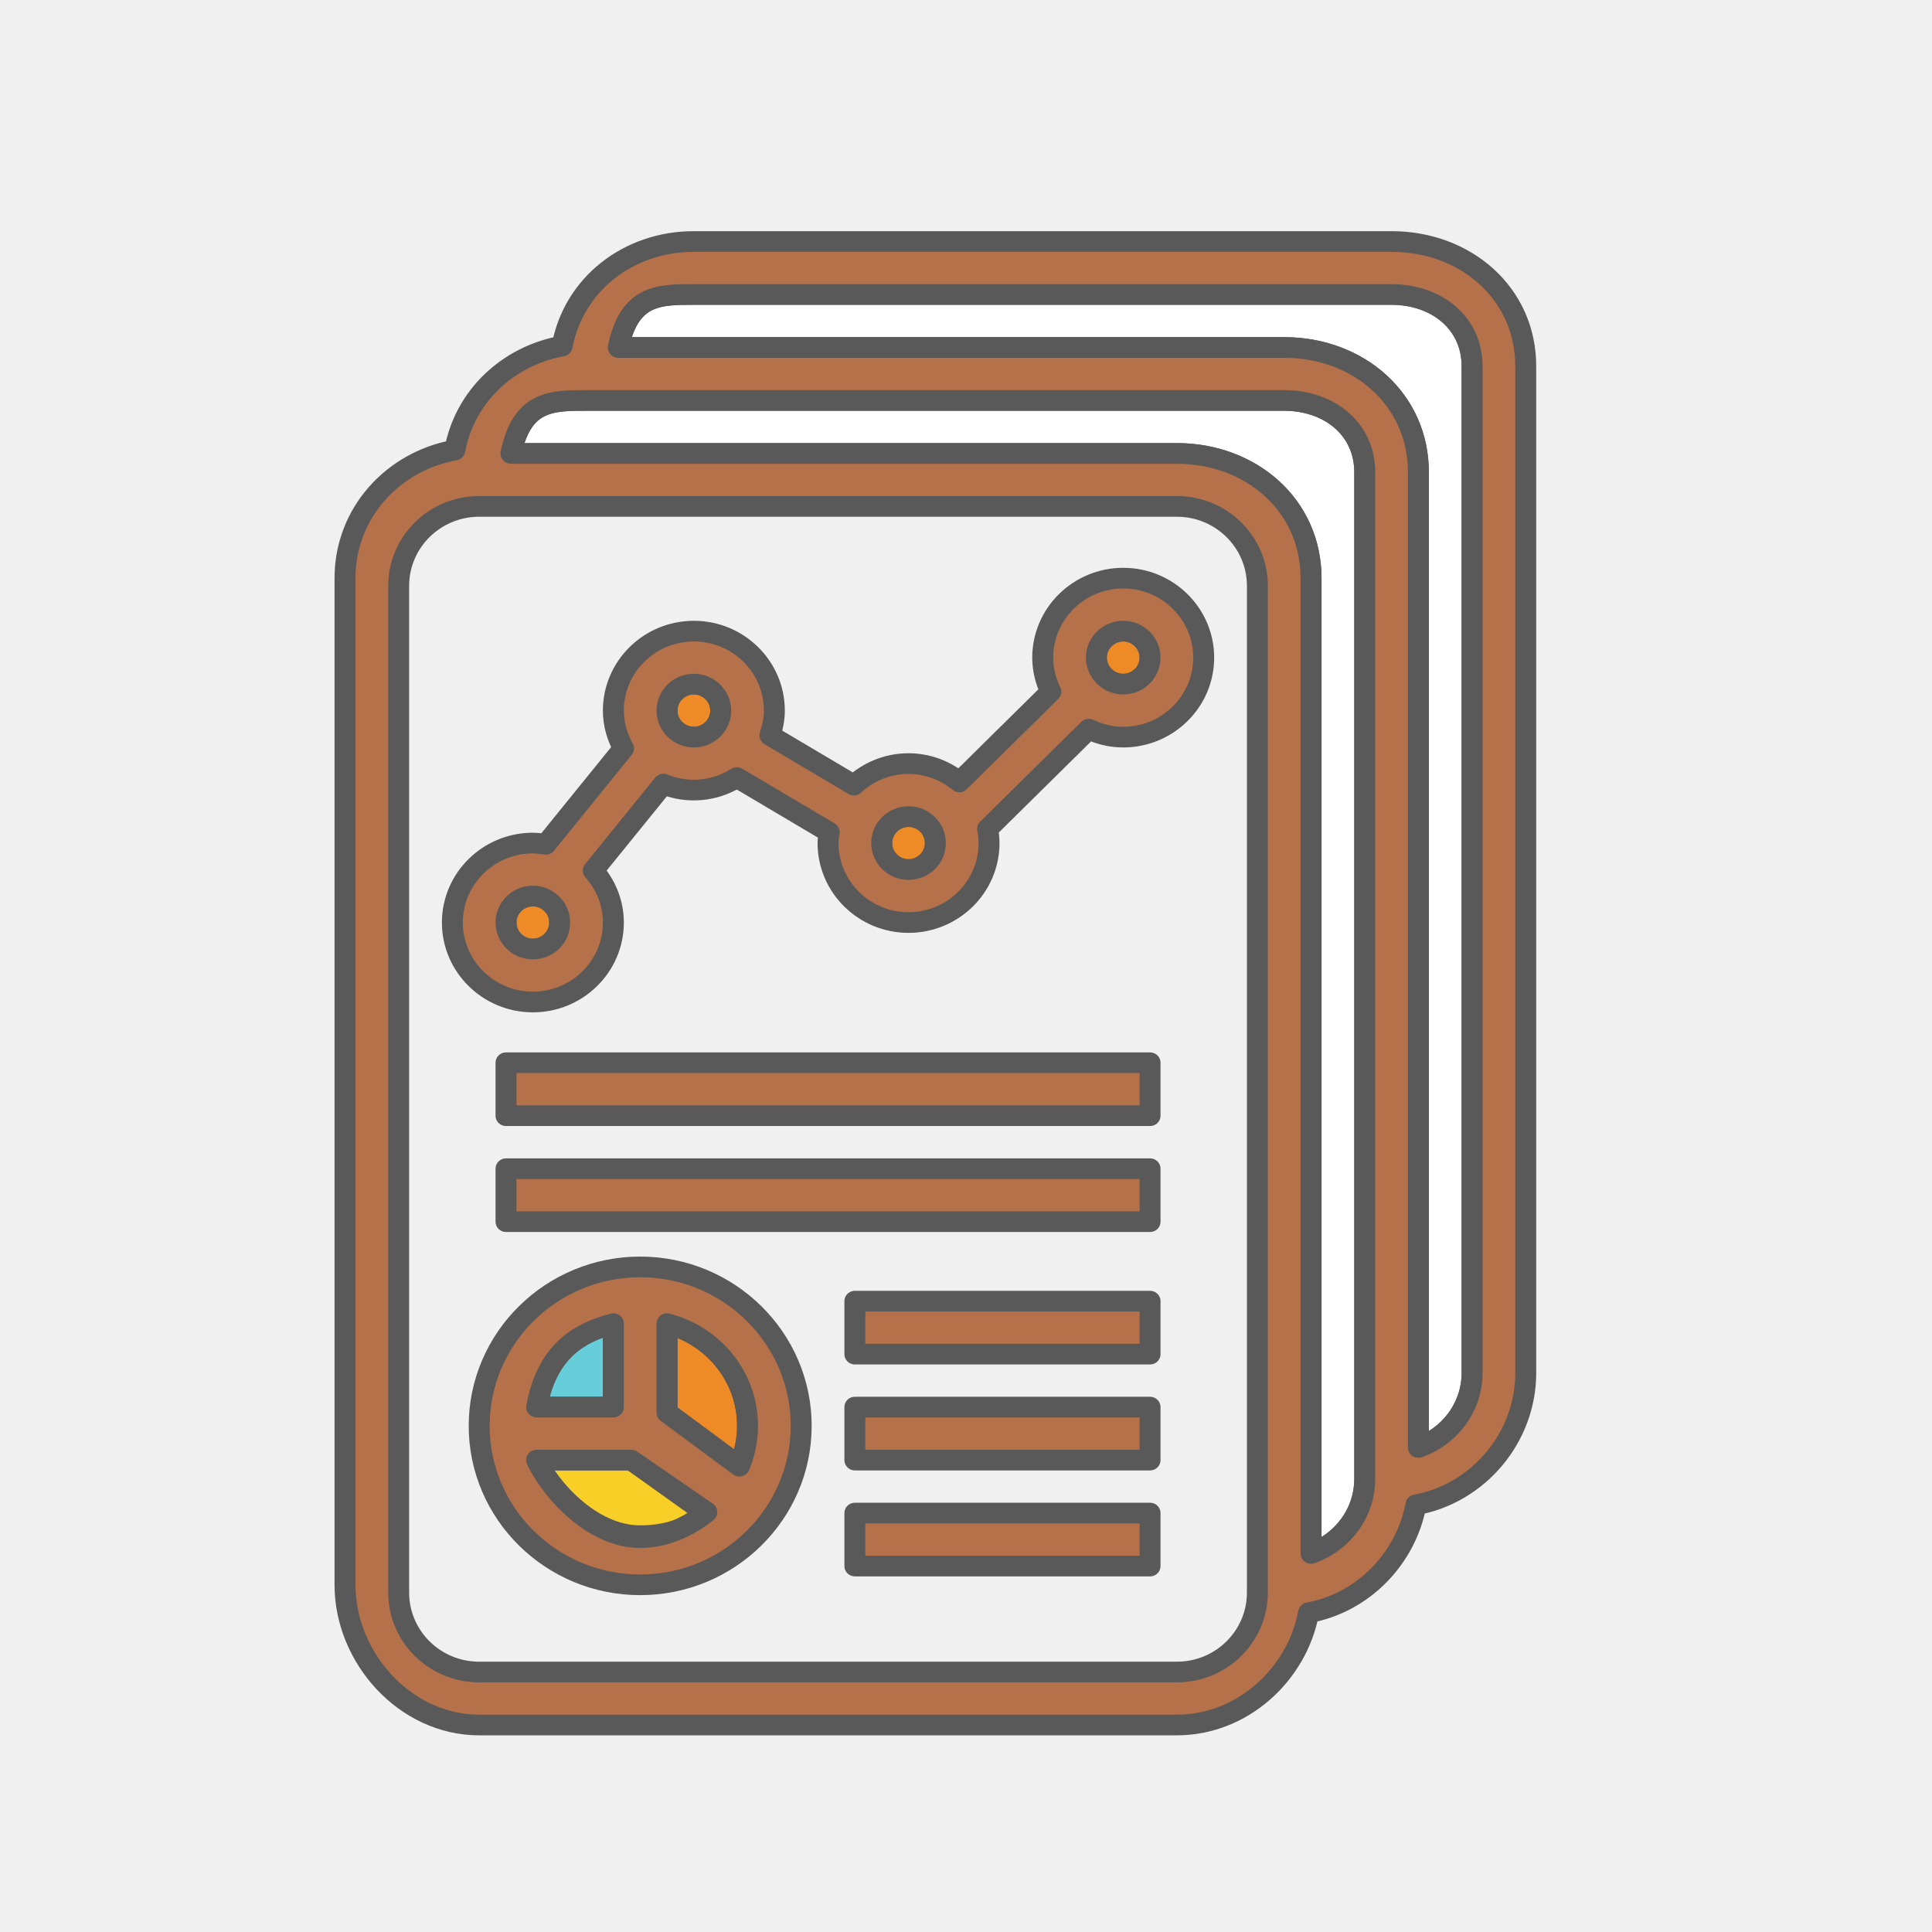
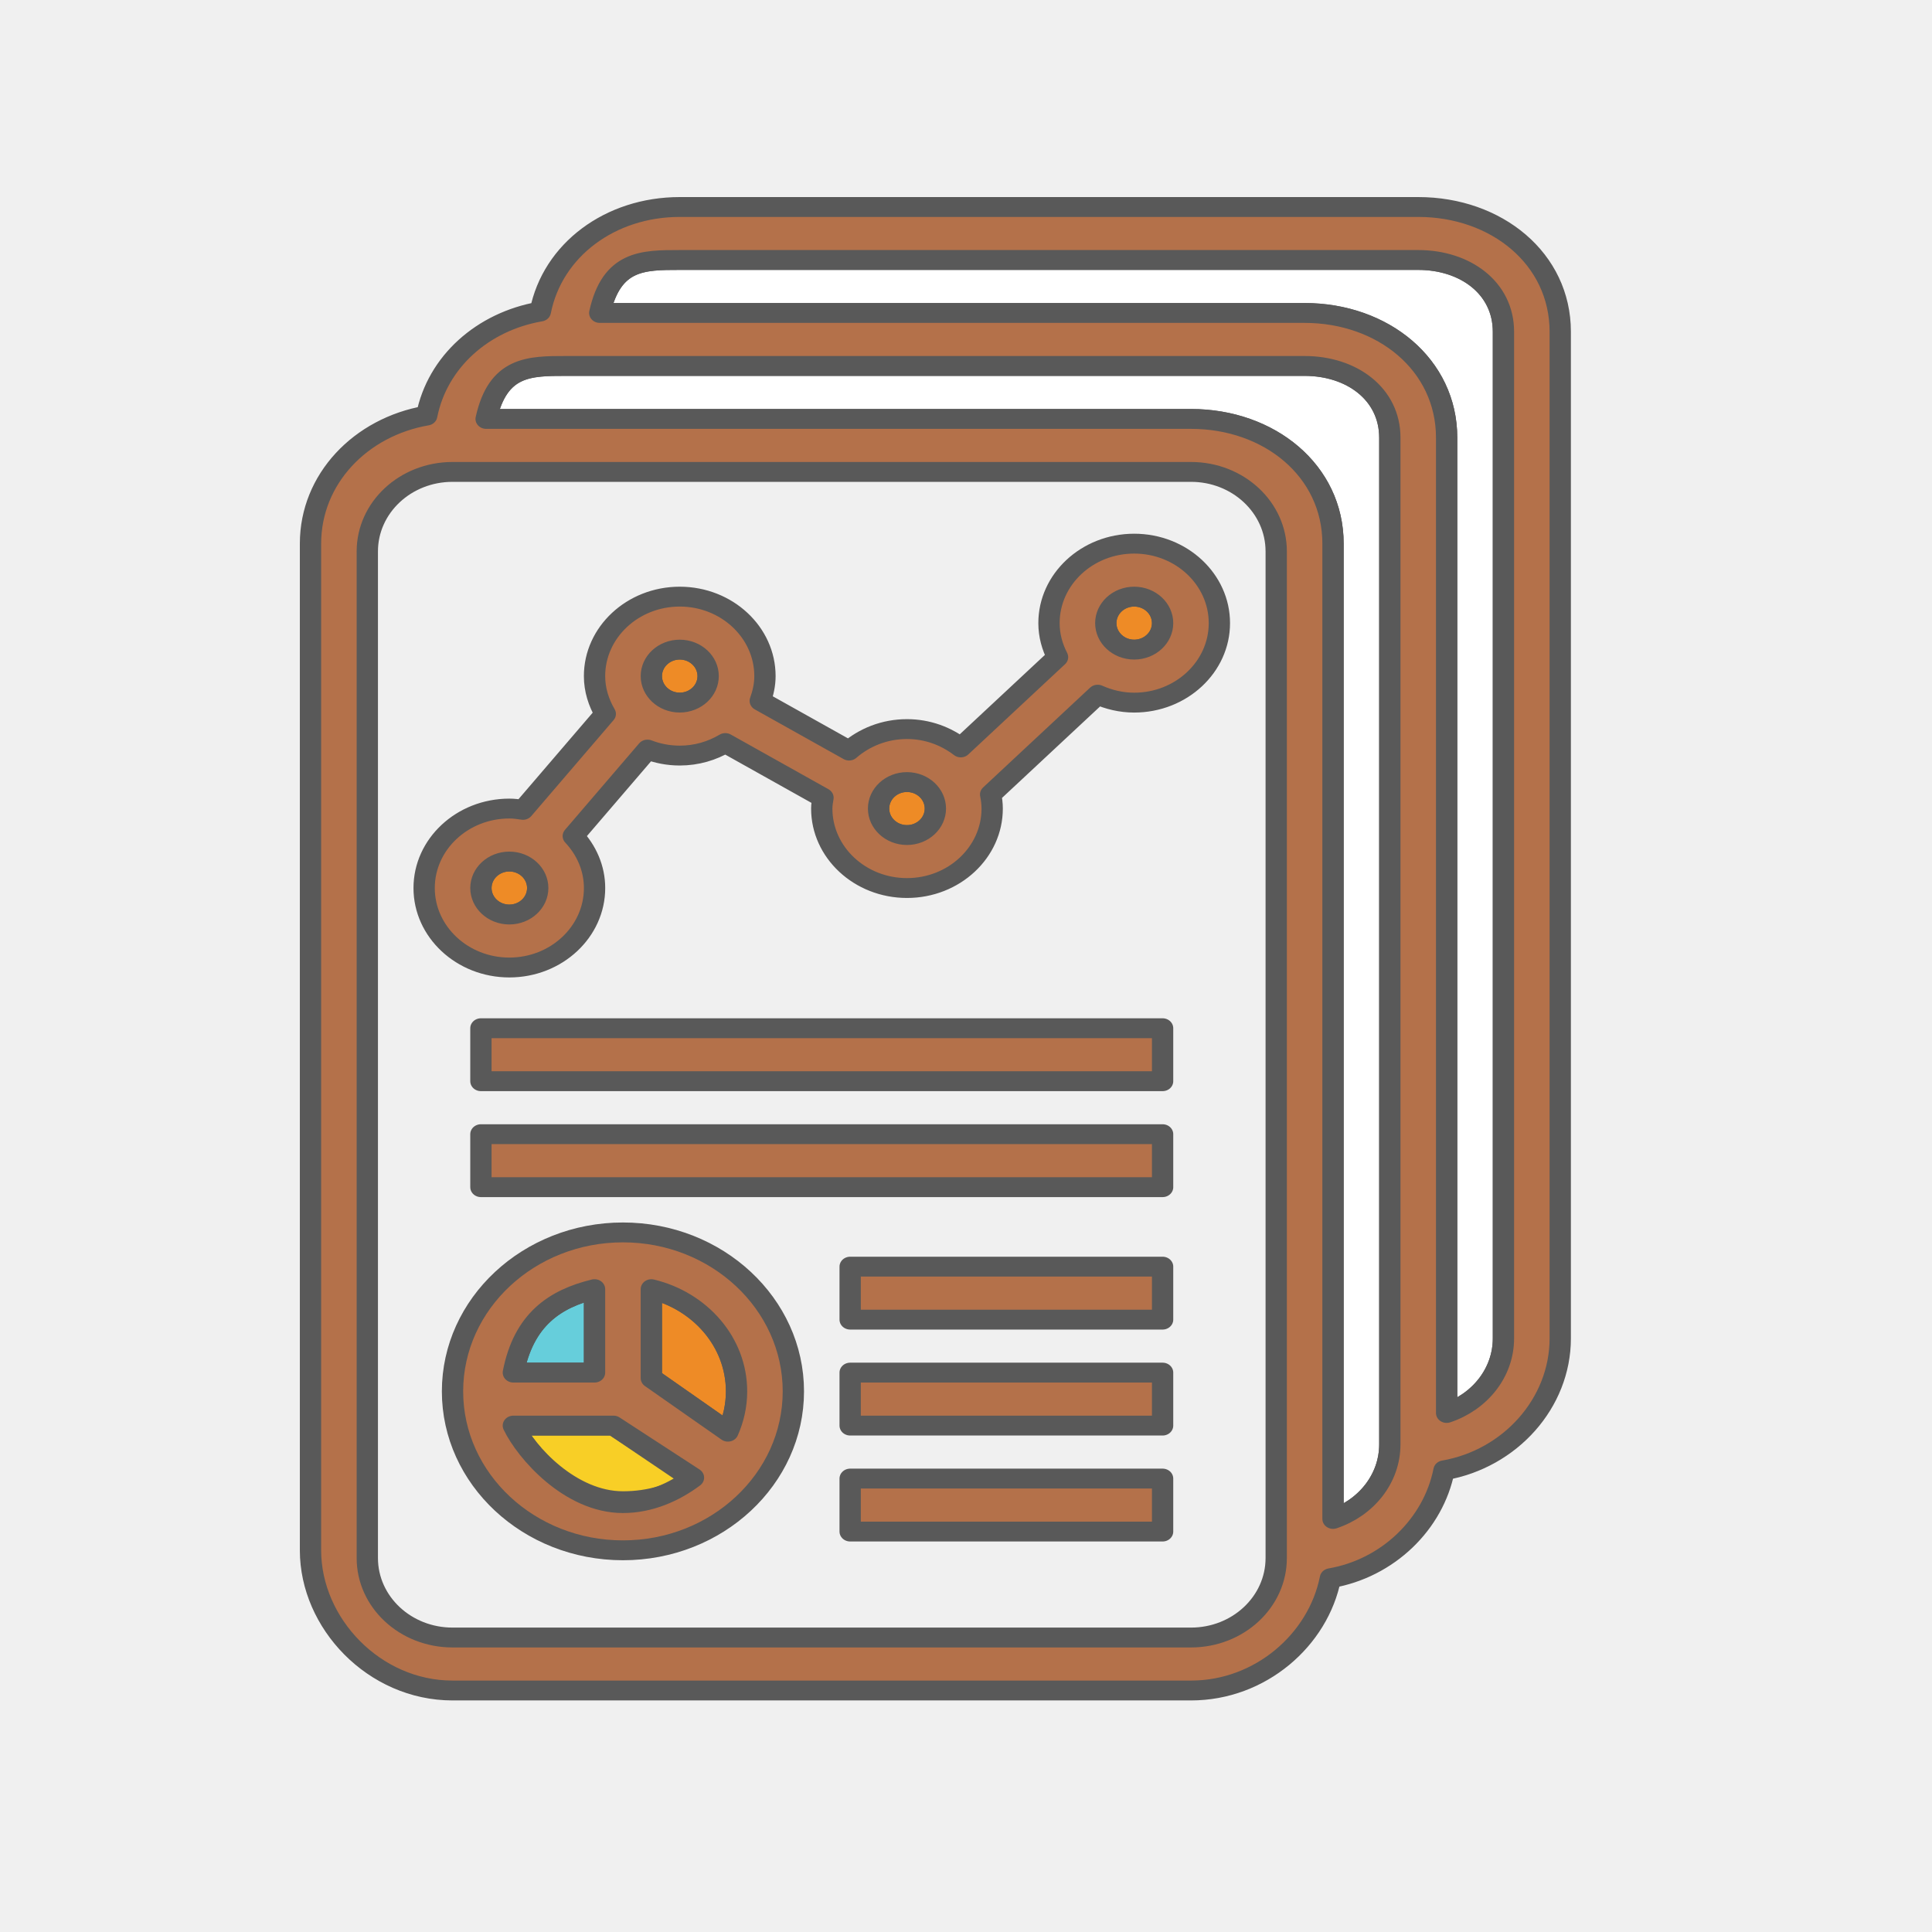
<svg xmlns="http://www.w3.org/2000/svg" width="100%" height="100%" viewBox="0 0 56 56" version="1.1" xml:space="preserve" style="fill-rule:evenodd;clip-rule:evenodd;stroke-linejoin:round;stroke-miterlimit:1.414;">
  <g transform="matrix(0.886364,0,0,0.875,1.68182,3)">
-     <g transform="matrix(0.877551,0,0,0.877551,4.11931,4.57143)">
-       <circle cx="13" cy="25.708" r="1" style="fill:rgb(238,139,38);stroke:rgb(89,89,89);stroke-width:0.78px;" />
+     <g transform="matrix(0.928833,0,0,0.877551,2.68341,3.42857)">
+       <circle cx="13" cy="25.708" r="1" style="fill:rgb(238,139,38);stroke:rgb(89,89,89);stroke-width:0.75px;" />
    </g>
-     <g transform="matrix(0.877551,0,0,0.877551,4.11931,4.57143)">
-       <path d="M16,40.849C14.601,41.213 13.506,42 13.142,44L16,44L16,40.849Z" style="fill:rgb(102,206,219);fill-rule:nonzero;stroke:rgb(89,89,89);stroke-width:0.78px;" />
+     <g transform="matrix(0.928833,0,0,0.877551,2.68341,3.42857)">
+       <path d="M16,40.849C14.601,41.213 13.506,42 13.142,44L16,44L16,40.849Z" style="fill:rgb(102,206,219);fill-rule:nonzero;stroke:rgb(89,89,89);stroke-width:0.75px;" />
    </g>
-     <g transform="matrix(0.877551,0,0,0.877551,4.11931,4.57143)">
-       <path d="M18,40.849L18,44.207L20.696,46.229C20.89,45.76 21,45.247 21,44.708C21,42.849 19.72,41.297 18,40.849Z" style="fill:rgb(238,139,38);fill-rule:nonzero;stroke:rgb(89,89,89);stroke-width:0.78px;" />
+     <g transform="matrix(0.928833,0,0,0.877551,2.68341,3.42857)">
+       <path d="M18,40.849L18,44.207L20.696,46.229C20.89,45.76 21,45.247 21,44.708C21,42.849 19.72,41.297 18,40.849Z" style="fill:rgb(238,139,38);fill-rule:nonzero;stroke:rgb(89,89,89);stroke-width:0.75px;" />
    </g>
-     <g transform="matrix(0.877551,0,0,0.877551,4.11931,4.57143)">
-       <path d="M46,8.708L46,45.524C47.161,45.11 48,44.01 48,42.708L48,4.708C48,3.053 46.654,2 45,2L19,2C17.698,2 16.598,2 16.184,4L41,4C43.757,4 46,5.951 46,8.708Z" style="fill:white;fill-rule:nonzero;stroke:rgb(89,89,89);stroke-width:0.78px;" />
+     <g transform="matrix(0.928833,0,0,0.877551,2.68341,3.42857)">
+       <path d="M46,8.708L46,45.524C47.161,45.11 48,44.01 48,42.708L48,4.708C48,3.053 46.654,2 45,2L19,2C17.698,2 16.598,2 16.184,4L41,4C43.757,4 46,5.951 46,8.708Z" style="fill:white;fill-rule:nonzero;stroke:rgb(89,89,89);stroke-width:0.75px;" />
    </g>
-     <g transform="matrix(0.877551,0,0,0.877551,4.11931,4.57143)">
-       <circle cx="19" cy="17.708" r="1" style="fill:rgb(238,139,38);stroke:rgb(89,89,89);stroke-width:0.78px;" />
+     <g transform="matrix(0.928833,0,0,0.877551,2.68341,3.42857)">
+       <circle cx="19" cy="17.708" r="1" style="fill:rgb(238,139,38);stroke:rgb(89,89,89);stroke-width:0.75px;" />
    </g>
-     <g transform="matrix(0.877551,0,0,0.877551,4.11931,4.57143)">
-       <path d="M42,12.708L42,49.524C43.161,49.11 44,48.01 44,46.708L44,8.708C44,7.053 42.654,6 41,6L15,6C13.698,6 12.598,6 12.184,8L37,8C39.757,8 42,9.951 42,12.708Z" style="fill:white;fill-rule:nonzero;stroke:rgb(89,89,89);stroke-width:0.78px;" />
+     <g transform="matrix(0.928833,0,0,0.877551,2.68341,3.42857)">
+       <path d="M42,12.708L42,49.524C43.161,49.11 44,48.01 44,46.708L44,8.708C44,7.053 42.654,6 41,6L15,6C13.698,6 12.598,6 12.184,8L37,8C39.757,8 42,9.951 42,12.708Z" style="fill:white;fill-rule:nonzero;stroke:rgb(89,89,89);stroke-width:0.75px;" />
    </g>
-     <g transform="matrix(0.877551,0,0,0.877551,4.11931,4.57143)">
-       <circle cx="27" cy="22.708" r="1" style="fill:rgb(238,139,38);stroke:rgb(89,89,89);stroke-width:0.78px;" />
+     <g transform="matrix(0.928833,0,0,0.877551,2.68341,3.42857)">
+       <circle cx="27" cy="22.708" r="1" style="fill:rgb(238,139,38);stroke:rgb(89,89,89);stroke-width:0.75px;" />
    </g>
-     <g transform="matrix(0.877551,0,0,0.877551,4.11931,4.57143)">
-       <circle cx="35" cy="15.708" r="1" style="fill:rgb(238,139,38);stroke:rgb(89,89,89);stroke-width:0.78px;" />
+     <g transform="matrix(0.928833,0,0,0.877551,2.68341,3.42857)">
+       <circle cx="35" cy="15.708" r="1" style="fill:rgb(238,139,38);stroke:rgb(89,89,89);stroke-width:0.75px;" />
    </g>
-     <g transform="matrix(0.877551,0,0,0.877551,4.11931,4.57143)">
-       <path d="M13.142,46C13.589,47 15.142,48.854 17,48.854C17.942,48.854 18.798,48.586 19.482,48.039L16.667,46L13.142,46Z" style="fill:rgb(248,207,38);fill-rule:nonzero;stroke:rgb(89,89,89);stroke-width:0.78px;" />
+     <g transform="matrix(0.928833,0,0,0.877551,2.68341,3.42857)">
+       <path d="M13.142,46C13.589,47 15.142,48.854 17,48.854C17.942,48.854 18.798,48.586 19.482,48.039L16.667,46L13.142,46Z" style="fill:rgb(248,207,38);fill-rule:nonzero;stroke:rgb(89,89,89);stroke-width:0.75px;" />
    </g>
-     <g transform="matrix(0.877551,0,0,0.877551,4.11931,4.57143)">
-       <path d="M45,0L19,0C16.554,0 14.521,1.622 14.092,3.946C12.064,4.321 10.467,5.845 10.092,7.873C7.768,8.302 6,10.262 6,12.708L6,50.708C6,53.464 8.243,56 11,56L37,56C39.446,56 41.479,54.086 41.908,51.762C43.936,51.387 45.533,49.717 45.908,47.689C48.232,47.259 50,45.153 50,42.708L50,4.708C50,1.951 47.757,0 45,0ZM40,51C40,52.657 38.657,54 37,54L11,54C9.343,54 8,52.657 8,51L8,13C8,11.343 9.343,10 11,10L37,10C38.657,10 40,11.343 40,13L40,51ZM44,46.708C44,48.01 43.161,49.11 42,49.524L42,12.708C42,9.951 39.757,8 37,8L12.184,8C12.598,6 13.698,6 15,6L41,6C42.654,6 44,7.053 44,8.708L44,46.708ZM48,42.708C48,44.01 47.161,45.11 46,45.524L46,8.708C46,5.951 43.757,4 41,4L16.184,4C16.598,2 17.698,2 19,2L45,2C46.654,2 48,3.053 48,4.708L48,42.708Z" style="fill:rgb(180,113,74);fill-rule:nonzero;stroke:rgb(89,89,89);stroke-width:0.78px;" />
-       <path d="M35,12.708C33.346,12.708 32,14.054 32,15.708C32,16.17 32.113,16.602 32.301,16.993L28.894,20.4C28.376,19.974 27.722,19.708 27,19.708C26.211,19.708 25.499,20.02 24.962,20.519L21.835,18.643C21.934,18.347 22,18.036 22,17.708C22,16.054 20.654,14.708 19,14.708C17.346,14.708 16,16.054 16,17.708C16,18.227 16.145,18.709 16.378,19.135L13.481,22.757C13.324,22.731 13.165,22.708 13.001,22.708C11.347,22.708 10.001,24.054 10.001,25.708C10.001,27.362 11.347,28.708 13.001,28.708C14.655,28.708 16.001,27.362 16.001,25.708C16.001,24.954 15.712,24.273 15.252,23.746L17.864,20.481C18.215,20.626 18.599,20.708 19.002,20.708C19.592,20.708 20.139,20.531 20.604,20.235L24.043,22.299C24.023,22.434 24,22.567 24,22.708C24,24.362 25.346,25.708 27,25.708C28.654,25.708 30,24.362 30,22.708C30,22.526 29.978,22.349 29.946,22.176L33.714,18.408C34.105,18.595 34.538,18.709 34.999,18.709C36.653,18.709 37.999,17.363 37.999,15.709C38,14.053 36.654,12.708 35,12.708ZM13,26.708C12.449,26.708 12,26.26 12,25.708C12,25.156 12.449,24.708 13,24.708C13.551,24.708 14,25.156 14,25.708C14,26.26 13.551,26.708 13,26.708ZM18,17.708C18,17.156 18.449,16.708 19,16.708C19.551,16.708 20,17.156 20,17.708C20,18.26 19.551,18.708 19,18.708C18.449,18.708 18,18.259 18,17.708ZM27,23.708C26.449,23.708 26,23.26 26,22.708C26,22.156 26.449,21.708 27,21.708C27.551,21.708 28,22.156 28,22.708C28,23.26 27.551,23.708 27,23.708ZM35,16.708C34.449,16.708 34,16.26 34,15.708C34,15.156 34.449,14.708 35,14.708C35.551,14.708 36,15.156 36,15.708C36,16.26 35.551,16.708 35,16.708Z" style="fill:rgb(180,113,74);fill-rule:nonzero;stroke:rgb(89,89,89);stroke-width:0.78px;" />
-       <rect x="12" y="31" width="24" height="2" style="fill:rgb(180,113,74);stroke:rgb(89,89,89);stroke-width:0.78px;" />
-       <rect x="12" y="35" width="24" height="2" style="fill:rgb(180,113,74);stroke:rgb(89,89,89);stroke-width:0.78px;" />
-       <path d="M17,38.708C13.691,38.708 11,41.399 11,44.708C11,48.017 13.691,50.708 17,50.708C20.309,50.708 23,48.017 23,44.708C23,41.399 20.309,38.708 17,38.708ZM21,44.708C21,45.247 20.89,45.76 20.696,46.23L18,44.208L18,40.85C19.72,41.297 21,42.849 21,44.708ZM16,40.849L16,44L13.142,44C13.506,42 14.601,41.213 16,40.849ZM13.142,46L16.667,46L19.483,47.965C18.799,48.512 17.943,48.926 17.001,48.926C15.142,48.927 13.589,47 13.142,46Z" style="fill:rgb(180,113,74);fill-rule:nonzero;stroke:rgb(89,89,89);stroke-width:0.78px;" />
-       <rect x="25" y="40" width="11" height="2" style="fill:rgb(180,113,74);stroke:rgb(89,89,89);stroke-width:0.78px;" />
-       <rect x="25" y="44" width="11" height="2" style="fill:rgb(180,113,74);stroke:rgb(89,89,89);stroke-width:0.78px;" />
-       <rect x="25" y="48" width="11" height="2" style="fill:rgb(180,113,74);stroke:rgb(89,89,89);stroke-width:0.78px;" />
+     <g transform="matrix(0.928833,0,0,0.877551,2.68341,3.42857)">
+       <path d="M45,0L19,0C16.554,0 14.521,1.622 14.092,3.946C12.064,4.321 10.467,5.845 10.092,7.873C7.768,8.302 6,10.262 6,12.708L6,50.708C6,53.464 8.243,56 11,56L37,56C39.446,56 41.479,54.086 41.908,51.762C43.936,51.387 45.533,49.717 45.908,47.689C48.232,47.259 50,45.153 50,42.708L50,4.708C50,1.951 47.757,0 45,0ZM40,51C40,52.657 38.657,54 37,54L11,54C9.343,54 8,52.657 8,51L8,13C8,11.343 9.343,10 11,10L37,10C38.657,10 40,11.343 40,13L40,51ZM44,46.708C44,48.01 43.161,49.11 42,49.524L42,12.708C42,9.951 39.757,8 37,8L12.184,8C12.598,6 13.698,6 15,6L41,6C42.654,6 44,7.053 44,8.708L44,46.708ZM48,42.708C48,44.01 47.161,45.11 46,45.524L46,8.708C46,5.951 43.757,4 41,4L16.184,4C16.598,2 17.698,2 19,2L45,2C46.654,2 48,3.053 48,4.708L48,42.708Z" style="fill:rgb(180,113,74);fill-rule:nonzero;stroke:rgb(89,89,89);stroke-width:0.75px;" />
+       <path d="M35,12.708C33.346,12.708 32,14.054 32,15.708C32,16.17 32.113,16.602 32.301,16.993L28.894,20.4C28.376,19.974 27.722,19.708 27,19.708C26.211,19.708 25.499,20.02 24.962,20.519L21.835,18.643C21.934,18.347 22,18.036 22,17.708C22,16.054 20.654,14.708 19,14.708C17.346,14.708 16,16.054 16,17.708C16,18.227 16.145,18.709 16.378,19.135L13.481,22.757C13.324,22.731 13.165,22.708 13.001,22.708C11.347,22.708 10.001,24.054 10.001,25.708C10.001,27.362 11.347,28.708 13.001,28.708C14.655,28.708 16.001,27.362 16.001,25.708C16.001,24.954 15.712,24.273 15.252,23.746L17.864,20.481C18.215,20.626 18.599,20.708 19.002,20.708C19.592,20.708 20.139,20.531 20.604,20.235L24.043,22.299C24.023,22.434 24,22.567 24,22.708C24,24.362 25.346,25.708 27,25.708C28.654,25.708 30,24.362 30,22.708C30,22.526 29.978,22.349 29.946,22.176L33.714,18.408C34.105,18.595 34.538,18.709 34.999,18.709C36.653,18.709 37.999,17.363 37.999,15.709C38,14.053 36.654,12.708 35,12.708ZM13,26.708C12.449,26.708 12,26.26 12,25.708C12,25.156 12.449,24.708 13,24.708C13.551,24.708 14,25.156 14,25.708C14,26.26 13.551,26.708 13,26.708ZM18,17.708C18,17.156 18.449,16.708 19,16.708C19.551,16.708 20,17.156 20,17.708C20,18.26 19.551,18.708 19,18.708C18.449,18.708 18,18.259 18,17.708ZM27,23.708C26.449,23.708 26,23.26 26,22.708C26,22.156 26.449,21.708 27,21.708C27.551,21.708 28,22.156 28,22.708C28,23.26 27.551,23.708 27,23.708ZM35,16.708C34.449,16.708 34,16.26 34,15.708C34,15.156 34.449,14.708 35,14.708C35.551,14.708 36,15.156 36,15.708C36,16.26 35.551,16.708 35,16.708Z" style="fill:rgb(180,113,74);fill-rule:nonzero;stroke:rgb(89,89,89);stroke-width:0.75px;" />
+       <rect x="12" y="31" width="24" height="2" style="fill:rgb(180,113,74);stroke:rgb(89,89,89);stroke-width:0.75px;" />
+       <rect x="12" y="35" width="24" height="2" style="fill:rgb(180,113,74);stroke:rgb(89,89,89);stroke-width:0.75px;" />
+       <path d="M17,38.708C13.691,38.708 11,41.399 11,44.708C11,48.017 13.691,50.708 17,50.708C20.309,50.708 23,48.017 23,44.708C23,41.399 20.309,38.708 17,38.708ZM21,44.708C21,45.247 20.89,45.76 20.696,46.23L18,44.208L18,40.85C19.72,41.297 21,42.849 21,44.708ZM16,40.849L16,44L13.142,44C13.506,42 14.601,41.213 16,40.849ZM13.142,46L16.667,46L19.483,47.965C18.799,48.512 17.943,48.926 17.001,48.926C15.142,48.927 13.589,47 13.142,46Z" style="fill:rgb(180,113,74);fill-rule:nonzero;stroke:rgb(89,89,89);stroke-width:0.75px;" />
+       <rect x="25" y="40" width="11" height="2" style="fill:rgb(180,113,74);stroke:rgb(89,89,89);stroke-width:0.75px;" />
+       <rect x="25" y="44" width="11" height="2" style="fill:rgb(180,113,74);stroke:rgb(89,89,89);stroke-width:0.75px;" />
+       <rect x="25" y="48" width="11" height="2" style="fill:rgb(180,113,74);stroke:rgb(89,89,89);stroke-width:0.75px;" />
    </g>
  </g>
</svg>
